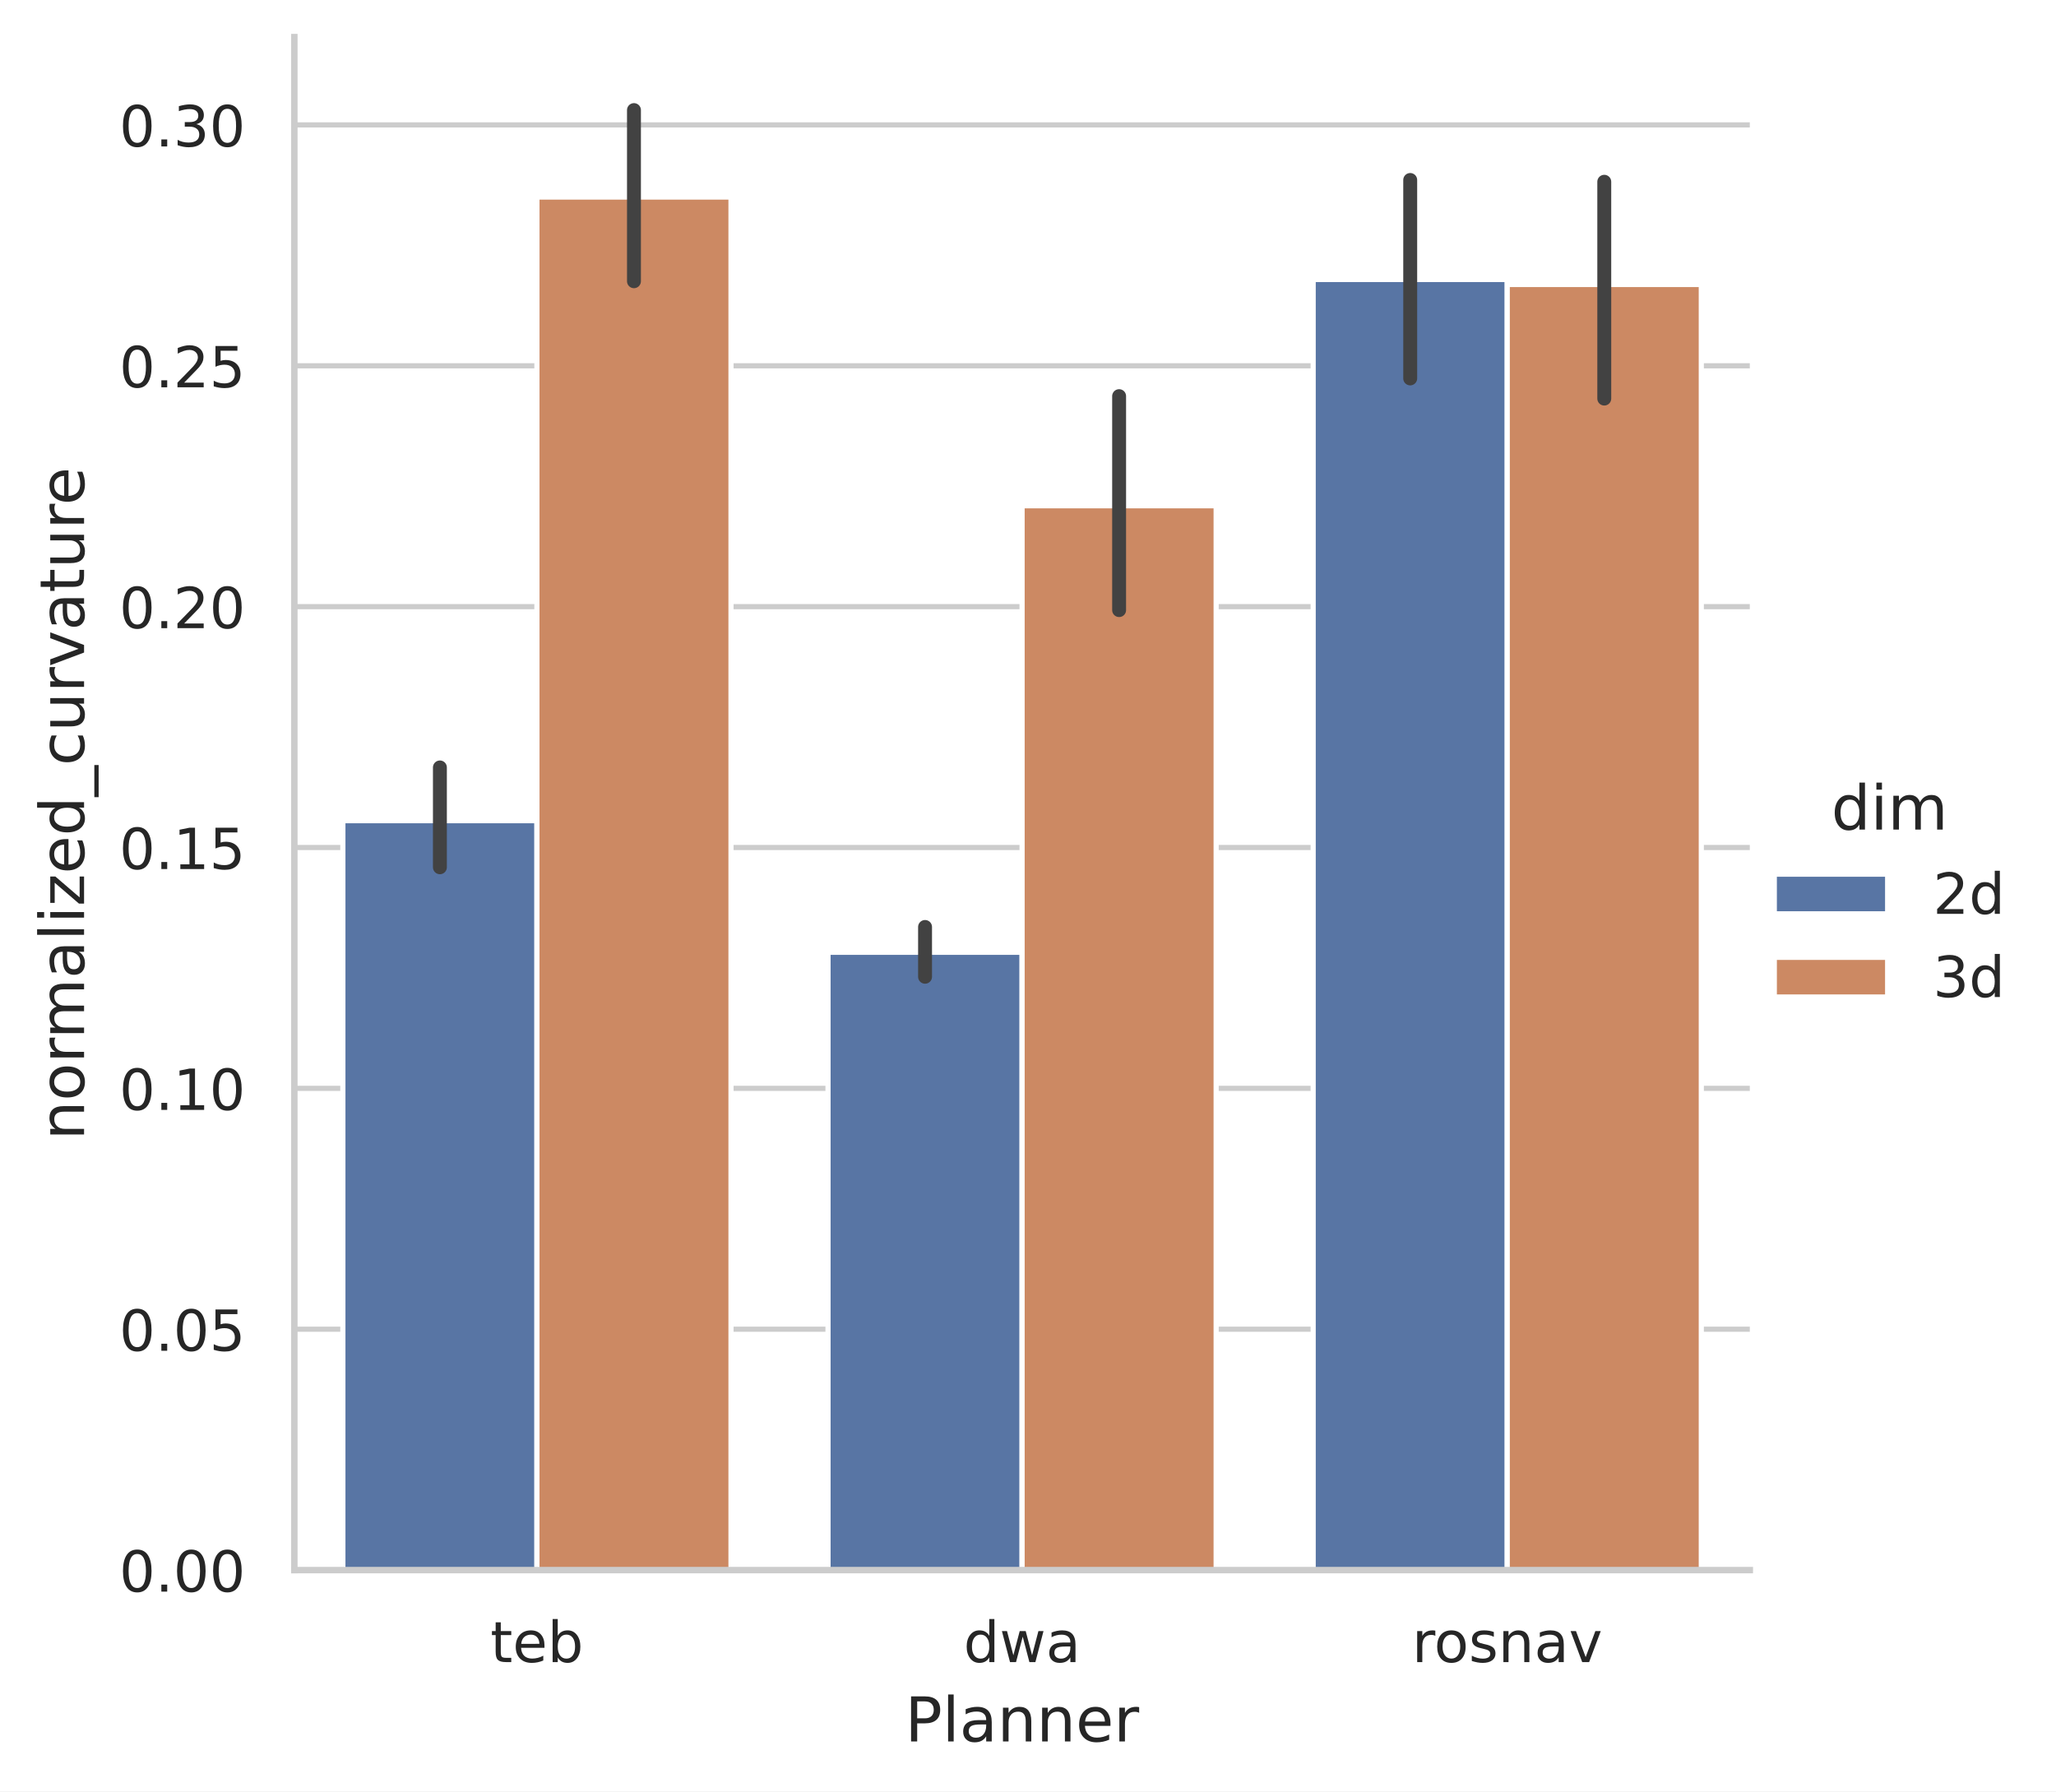
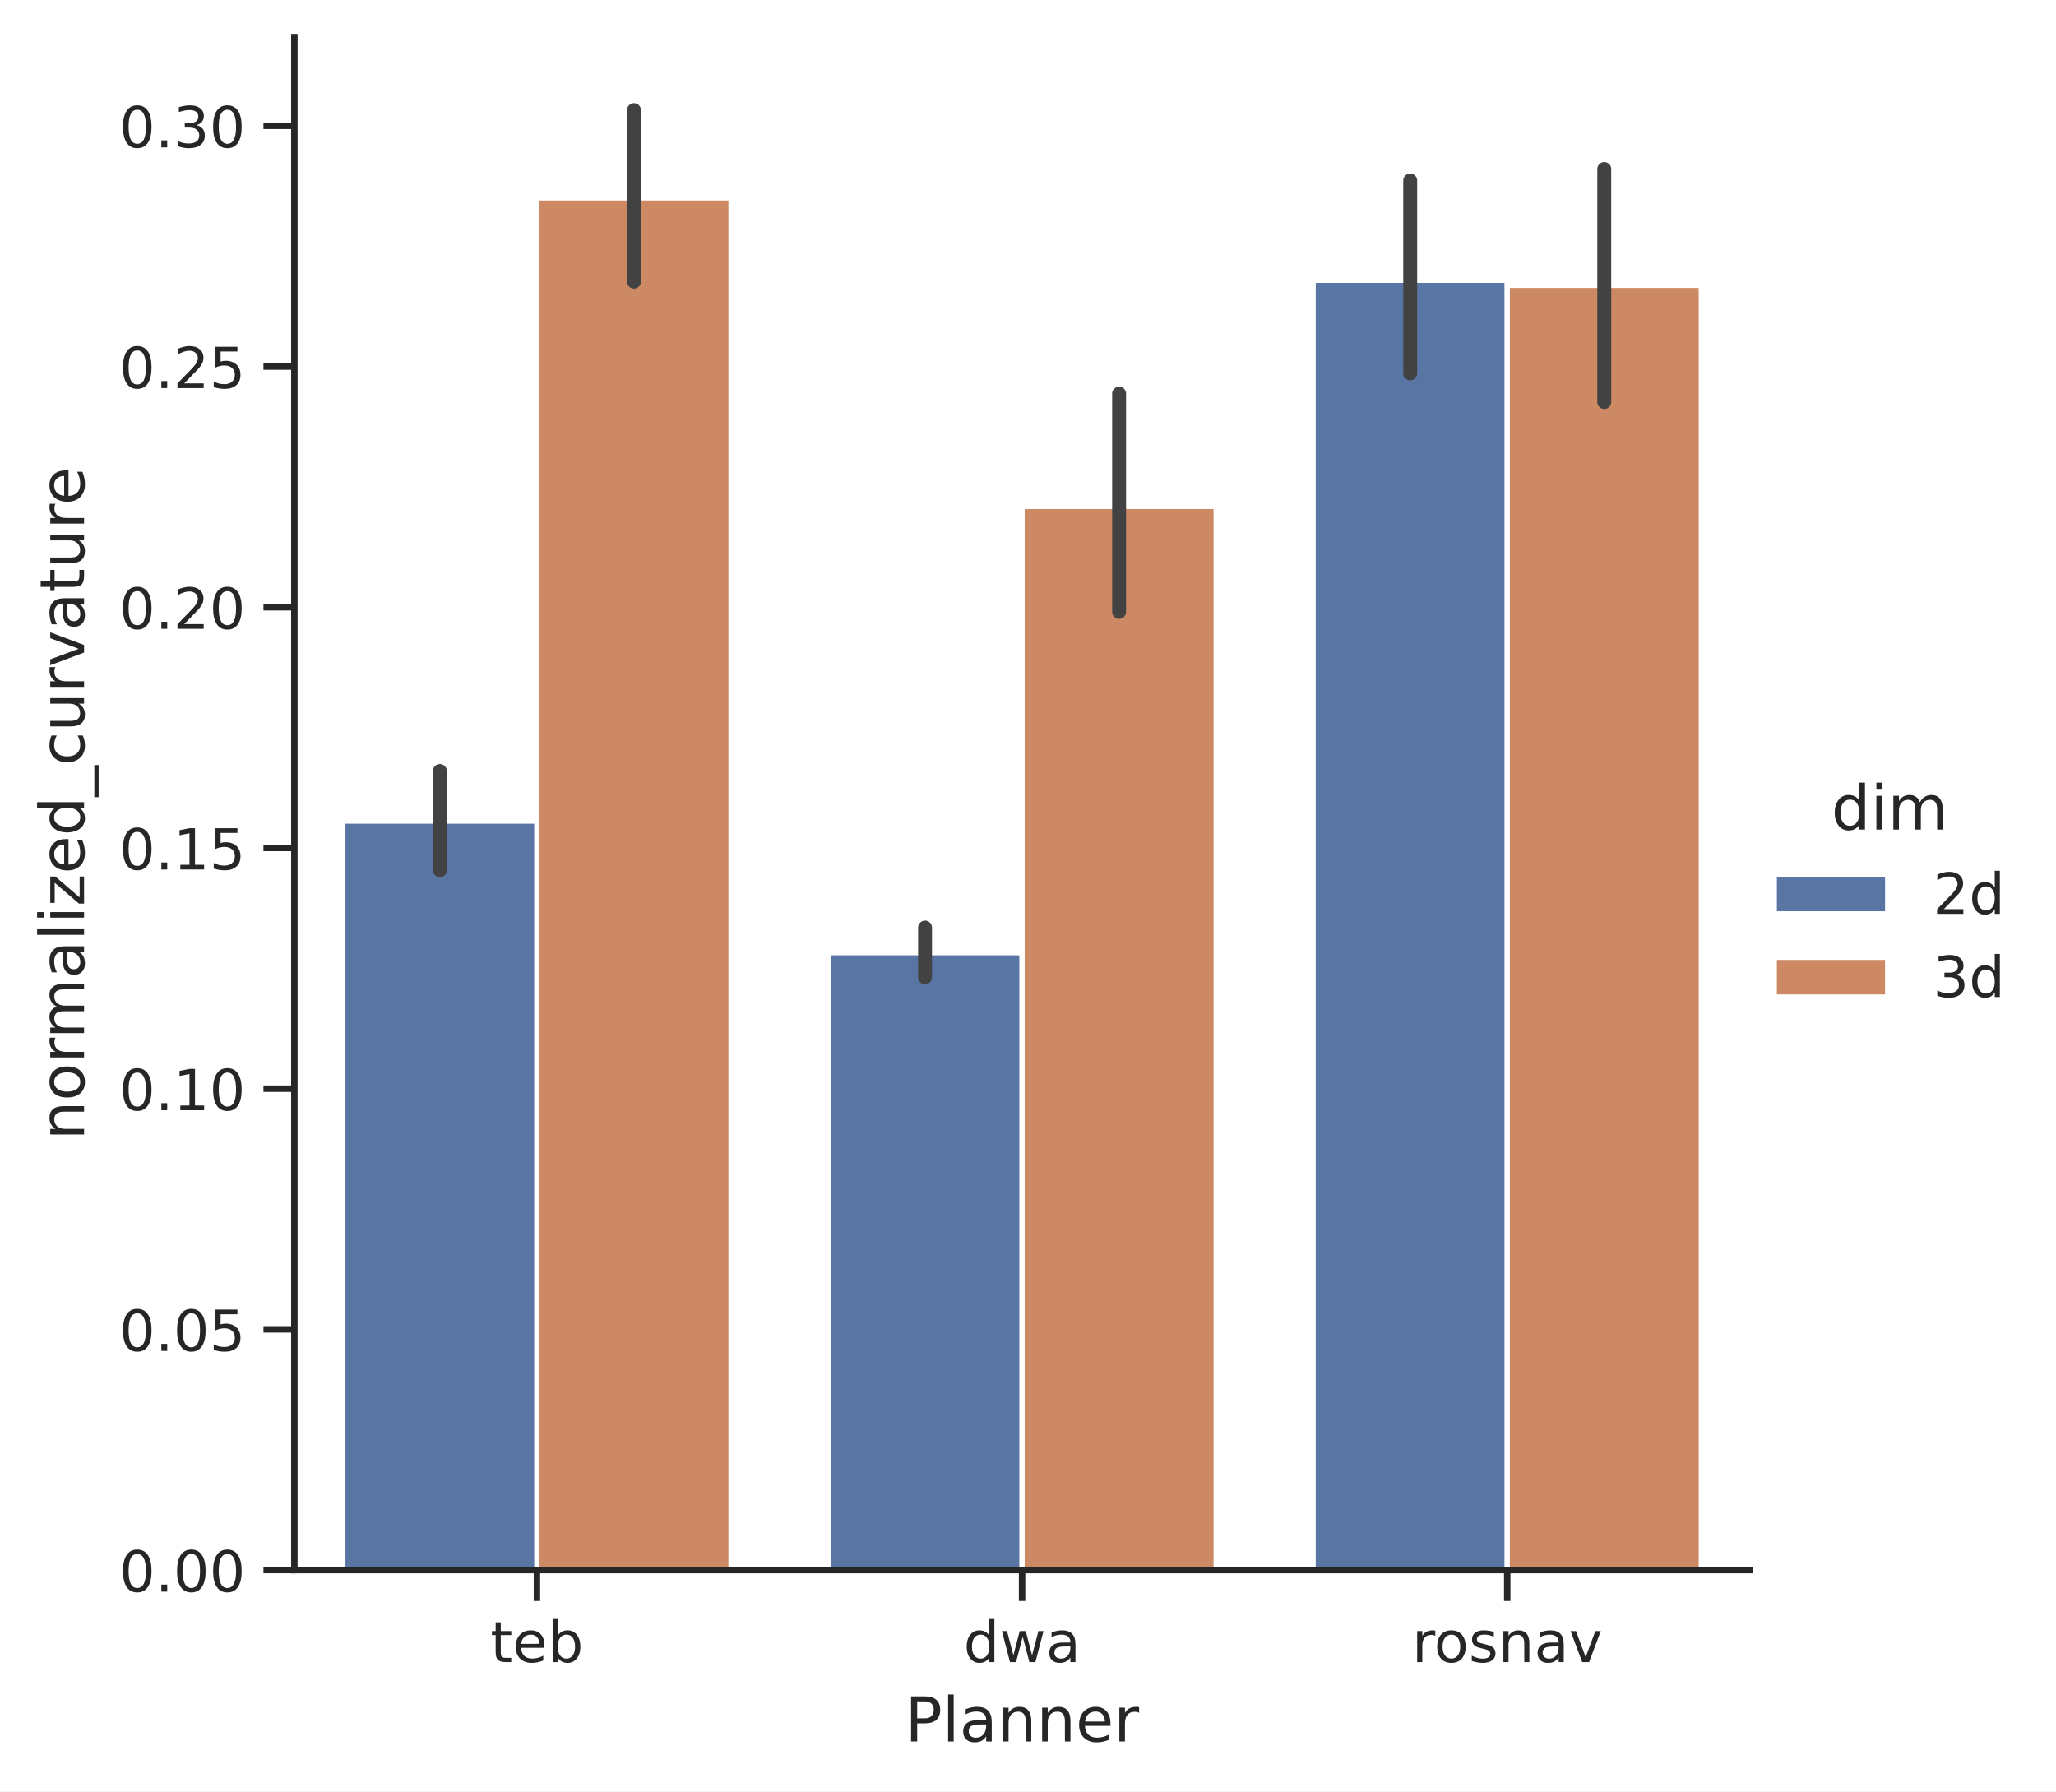
<svg xmlns="http://www.w3.org/2000/svg" xmlns:xlink="http://www.w3.org/1999/xlink" width="399.1pt" height="347.74pt" viewBox="0 0 399.1 347.74" version="1.1">
  <defs>
    <style type="text/css">*{stroke-linejoin: round; stroke-linecap: butt}</style>
  </defs>
  <g id="figure_1">
    <g id="patch_1">
      <path d="M 0 347.74  L 399.1 347.74  L 399.1 0  L 0 0  z " style="fill: #ffffff" />
    </g>
    <g id="axes_1">
      <g id="patch_2">
        <path d="M 57.14 304.78  L 339.664 304.78  L 339.664 7.2  L 57.14 7.2  z " style="fill: #ffffff" />
      </g>
      <g id="matplotlib.axis_1">
        <g id="xtick_1">
+           <g id="line2d_1">
+             <defs>
+               <path id="me5f4b39cb8" d="M 0 0  L 0 6  " style="stroke: #262626; stroke-width: 1.25" />
+             </defs>
+             <g>
+               <use xlink:href="#me5f4b39cb8" x="104.227" y="304.78" style="fill: #262626; stroke: #262626; stroke-width: 1.25" />
+             </g>
+           </g>
          <g id="text_1">
            <g style="fill: #262626" transform="translate(95.1951 322.6383)scale(0.11 -0.11)">
              <defs>
                <path id="DejaVuSans-74" d="M 1172 4494  L 1172 3500  L 2356 3500  L 2356 3053  L 1172 3053  L 1172 1153  Q 1172 725 1289 603  Q 1406 481 1766 481  L 2356 481  L 2356 0  L 1766 0  Q 1100 0 847 248  Q 594 497 594 1153  L 594 3053  L 172 3053  L 172 3500  L 594 3500  L 594 4494  L 1172 4494  z " transform="scale(0.015625)" />
                <path id="DejaVuSans-65" d="M 3597 1894  L 3597 1613  L 953 1613  Q 991 1019 1311 708  Q 1631 397 2203 397  Q 2534 397 2845 478  Q 3156 559 3463 722  L 3463 178  Q 3153 47 2828 -22  Q 2503 -91 2169 -91  Q 1331 -91 842 396  Q 353 884 353 1716  Q 353 2575 817 3079  Q 1281 3584 2069 3584  Q 2775 3584 3186 3129  Q 3597 2675 3597 1894  z M 3022 2063  Q 3016 2534 2758 2815  Q 2500 3097 2075 3097  Q 1594 3097 1305 2825  Q 1016 2553 972 2059  L 3022 2063  z " transform="scale(0.015625)" />
                <path id="DejaVuSans-62" d="M 3116 1747  Q 3116 2381 2855 2742  Q 2594 3103 2138 3103  Q 1681 3103 1420 2742  Q 1159 2381 1159 1747  Q 1159 1113 1420 752  Q 1681 391 2138 391  Q 2594 391 2855 752  Q 3116 1113 3116 1747  z M 1159 2969  Q 1341 3281 1617 3432  Q 1894 3584 2278 3584  Q 2916 3584 3314 3078  Q 3713 2572 3713 1747  Q 3713 922 3314 415  Q 2916 -91 2278 -91  Q 1894 -91 1617 61  Q 1341 213 1159 525  L 1159 0  L 581 0  L 581 4863  L 1159 4863  L 1159 2969  z " transform="scale(0.015625)" />
              </defs>
              <use xlink:href="#DejaVuSans-74" />
              <use xlink:href="#DejaVuSans-65" x="39.209" />
              <use xlink:href="#DejaVuSans-62" x="100.732" />
            </g>
          </g>
        </g>
        <g id="xtick_2">
+           <g id="line2d_2">
+             <g>
+               <use xlink:href="#me5f4b39cb8" x="198.402" y="304.78" style="fill: #262626; stroke: #262626; stroke-width: 1.25" />
+             </g>
+           </g>
          <g id="text_2">
            <g style="fill: #262626" transform="translate(187.0419 322.6383)scale(0.11 -0.11)">
              <defs>
                <path id="DejaVuSans-64" d="M 2906 2969  L 2906 4863  L 3481 4863  L 3481 0  L 2906 0  L 2906 525  Q 2725 213 2448 61  Q 2172 -91 1784 -91  Q 1150 -91 751 415  Q 353 922 353 1747  Q 353 2572 751 3078  Q 1150 3584 1784 3584  Q 2172 3584 2448 3432  Q 2725 3281 2906 2969  z M 947 1747  Q 947 1113 1208 752  Q 1469 391 1925 391  Q 2381 391 2643 752  Q 2906 1113 2906 1747  Q 2906 2381 2643 2742  Q 2381 3103 1925 3103  Q 1469 3103 1208 2742  Q 947 2381 947 1747  z " transform="scale(0.015625)" />
                <path id="DejaVuSans-77" d="M 269 3500  L 844 3500  L 1563 769  L 2278 3500  L 2956 3500  L 3675 769  L 4391 3500  L 4966 3500  L 4050 0  L 3372 0  L 2619 2869  L 1863 0  L 1184 0  L 269 3500  z " transform="scale(0.015625)" />
                <path id="DejaVuSans-61" d="M 2194 1759  Q 1497 1759 1228 1600  Q 959 1441 959 1056  Q 959 750 1161 570  Q 1363 391 1709 391  Q 2188 391 2477 730  Q 2766 1069 2766 1631  L 2766 1759  L 2194 1759  z M 3341 1997  L 3341 0  L 2766 0  L 2766 531  Q 2569 213 2275 61  Q 1981 -91 1556 -91  Q 1019 -91 701 211  Q 384 513 384 1019  Q 384 1609 779 1909  Q 1175 2209 1959 2209  L 2766 2209  L 2766 2266  Q 2766 2663 2505 2880  Q 2244 3097 1772 3097  Q 1472 3097 1187 3025  Q 903 2953 641 2809  L 641 3341  Q 956 3463 1253 3523  Q 1550 3584 1831 3584  Q 2591 3584 2966 3190  Q 3341 2797 3341 1997  z " transform="scale(0.015625)" />
              </defs>
              <use xlink:href="#DejaVuSans-64" />
              <use xlink:href="#DejaVuSans-77" x="63.477" />
              <use xlink:href="#DejaVuSans-61" x="145.264" />
            </g>
          </g>
        </g>
        <g id="xtick_3">
+           <g id="line2d_3">
+             <g>
+               <use xlink:href="#me5f4b39cb8" x="292.577" y="304.78" style="fill: #262626; stroke: #262626; stroke-width: 1.25" />
+             </g>
+           </g>
          <g id="text_3">
            <g style="fill: #262626" transform="translate(274.0978 322.6383)scale(0.11 -0.11)">
              <defs>
                <path id="DejaVuSans-72" d="M 2631 2963  Q 2534 3019 2420 3045  Q 2306 3072 2169 3072  Q 1681 3072 1420 2755  Q 1159 2438 1159 1844  L 1159 0  L 581 0  L 581 3500  L 1159 3500  L 1159 2956  Q 1341 3275 1631 3429  Q 1922 3584 2338 3584  Q 2397 3584 2469 3576  Q 2541 3569 2628 3553  L 2631 2963  z " transform="scale(0.015625)" />
                <path id="DejaVuSans-6f" d="M 1959 3097  Q 1497 3097 1228 2736  Q 959 2375 959 1747  Q 959 1119 1226 758  Q 1494 397 1959 397  Q 2419 397 2687 759  Q 2956 1122 2956 1747  Q 2956 2369 2687 2733  Q 2419 3097 1959 3097  z M 1959 3584  Q 2709 3584 3137 3096  Q 3566 2609 3566 1747  Q 3566 888 3137 398  Q 2709 -91 1959 -91  Q 1206 -91 779 398  Q 353 888 353 1747  Q 353 2609 779 3096  Q 1206 3584 1959 3584  z " transform="scale(0.015625)" />
                <path id="DejaVuSans-73" d="M 2834 3397  L 2834 2853  Q 2591 2978 2328 3040  Q 2066 3103 1784 3103  Q 1356 3103 1142 2972  Q 928 2841 928 2578  Q 928 2378 1081 2264  Q 1234 2150 1697 2047  L 1894 2003  Q 2506 1872 2764 1633  Q 3022 1394 3022 966  Q 3022 478 2636 193  Q 2250 -91 1575 -91  Q 1294 -91 989 -36  Q 684 19 347 128  L 347 722  Q 666 556 975 473  Q 1284 391 1588 391  Q 1994 391 2212 530  Q 2431 669 2431 922  Q 2431 1156 2273 1281  Q 2116 1406 1581 1522  L 1381 1569  Q 847 1681 609 1914  Q 372 2147 372 2553  Q 372 3047 722 3315  Q 1072 3584 1716 3584  Q 2034 3584 2315 3537  Q 2597 3491 2834 3397  z " transform="scale(0.015625)" />
                <path id="DejaVuSans-6e" d="M 3513 2113  L 3513 0  L 2938 0  L 2938 2094  Q 2938 2591 2744 2837  Q 2550 3084 2163 3084  Q 1697 3084 1428 2787  Q 1159 2491 1159 1978  L 1159 0  L 581 0  L 581 3500  L 1159 3500  L 1159 2956  Q 1366 3272 1645 3428  Q 1925 3584 2291 3584  Q 2894 3584 3203 3211  Q 3513 2838 3513 2113  z " transform="scale(0.015625)" />
                <path id="DejaVuSans-76" d="M 191 3500  L 800 3500  L 1894 563  L 2988 3500  L 3597 3500  L 2284 0  L 1503 0  L 191 3500  z " transform="scale(0.015625)" />
              </defs>
              <use xlink:href="#DejaVuSans-72" />
              <use xlink:href="#DejaVuSans-6f" x="38.863" />
              <use xlink:href="#DejaVuSans-73" x="100.045" />
              <use xlink:href="#DejaVuSans-6e" x="152.145" />
              <use xlink:href="#DejaVuSans-61" x="215.523" />
              <use xlink:href="#DejaVuSans-76" x="276.803" />
            </g>
          </g>
        </g>
        <g id="text_4">
          <g style="fill: #262626" transform="translate(175.677 338.0441)scale(0.12 -0.12)">
            <defs>
              <path id="DejaVuSans-50" d="M 1259 4147  L 1259 2394  L 2053 2394  Q 2494 2394 2734 2622  Q 2975 2850 2975 3272  Q 2975 3691 2734 3919  Q 2494 4147 2053 4147  L 1259 4147  z M 628 4666  L 2053 4666  Q 2838 4666 3239 4311  Q 3641 3956 3641 3272  Q 3641 2581 3239 2228  Q 2838 1875 2053 1875  L 1259 1875  L 1259 0  L 628 0  L 628 4666  z " transform="scale(0.015625)" />
              <path id="DejaVuSans-6c" d="M 603 4863  L 1178 4863  L 1178 0  L 603 0  L 603 4863  z " transform="scale(0.015625)" />
            </defs>
            <use xlink:href="#DejaVuSans-50" />
            <use xlink:href="#DejaVuSans-6c" x="60.303" />
            <use xlink:href="#DejaVuSans-61" x="88.086" />
            <use xlink:href="#DejaVuSans-6e" x="149.365" />
            <use xlink:href="#DejaVuSans-6e" x="212.744" />
            <use xlink:href="#DejaVuSans-65" x="276.123" />
            <use xlink:href="#DejaVuSans-72" x="337.646" />
          </g>
        </g>
      </g>
      <g id="matplotlib.axis_2">
        <g id="ytick_1">
-           <g id="line2d_1">
-             <path d="M 57.14 304.78  L 339.664 304.78  " clip-path="url(#pc2ba424555)" style="fill: none; stroke: #cccccc; stroke-linecap: round" />
+           <g id="line2d_4">
+             <defs>
+               <path id="m3b607f0a50" d="M 0 0  L -6 0  " style="stroke: #262626; stroke-width: 1.25" />
+             </defs>
+             <g>
+               <use xlink:href="#m3b607f0a50" x="57.14" y="304.78" style="fill: #262626; stroke: #262626; stroke-width: 1.25" />
+             </g>
          </g>
          <g id="text_5">
            <g style="fill: #262626" transform="translate(23.1475 308.9591)scale(0.11 -0.11)">
              <defs>
                <path id="DejaVuSans-30" d="M 2034 4250  Q 1547 4250 1301 3770  Q 1056 3291 1056 2328  Q 1056 1369 1301 889  Q 1547 409 2034 409  Q 2525 409 2770 889  Q 3016 1369 3016 2328  Q 3016 3291 2770 3770  Q 2525 4250 2034 4250  z M 2034 4750  Q 2819 4750 3233 4129  Q 3647 3509 3647 2328  Q 3647 1150 3233 529  Q 2819 -91 2034 -91  Q 1250 -91 836 529  Q 422 1150 422 2328  Q 422 3509 836 4129  Q 1250 4750 2034 4750  z " transform="scale(0.015625)" />
                <path id="DejaVuSans-2e" d="M 684 794  L 1344 794  L 1344 0  L 684 0  L 684 794  z " transform="scale(0.015625)" />
              </defs>
              <use xlink:href="#DejaVuSans-30" />
              <use xlink:href="#DejaVuSans-2e" x="63.623" />
              <use xlink:href="#DejaVuSans-30" x="95.41" />
              <use xlink:href="#DejaVuSans-30" x="159.033" />
            </g>
          </g>
        </g>
        <g id="ytick_2">
-           <g id="line2d_2">
-             <path d="M 57.14 258.025  L 339.664 258.025  " clip-path="url(#pc2ba424555)" style="fill: none; stroke: #cccccc; stroke-linecap: round" />
+           <g id="line2d_5">
+             <g>
+               <use xlink:href="#m3b607f0a50" x="57.14" y="258.055" style="fill: #262626; stroke: #262626; stroke-width: 1.25" />
+             </g>
          </g>
          <g id="text_6">
-             <g style="fill: #262626" transform="translate(23.1475 262.2039)scale(0.11 -0.11)">
+             <g style="fill: #262626" transform="translate(23.1475 262.2342)scale(0.11 -0.11)">
              <defs>
                <path id="DejaVuSans-35" d="M 691 4666  L 3169 4666  L 3169 4134  L 1269 4134  L 1269 2991  Q 1406 3038 1543 3061  Q 1681 3084 1819 3084  Q 2600 3084 3056 2656  Q 3513 2228 3513 1497  Q 3513 744 3044 326  Q 2575 -91 1722 -91  Q 1428 -91 1123 -41  Q 819 9 494 109  L 494 744  Q 775 591 1075 516  Q 1375 441 1709 441  Q 2250 441 2565 725  Q 2881 1009 2881 1497  Q 2881 1984 2565 2268  Q 2250 2553 1709 2553  Q 1456 2553 1204 2497  Q 953 2441 691 2322  L 691 4666  z " transform="scale(0.015625)" />
              </defs>
              <use xlink:href="#DejaVuSans-30" />
              <use xlink:href="#DejaVuSans-2e" x="63.623" />
              <use xlink:href="#DejaVuSans-30" x="95.41" />
              <use xlink:href="#DejaVuSans-35" x="159.033" />
            </g>
          </g>
        </g>
        <g id="ytick_3">
-           <g id="line2d_3">
-             <path d="M 57.14 211.27  L 339.664 211.27  " clip-path="url(#pc2ba424555)" style="fill: none; stroke: #cccccc; stroke-linecap: round" />
+           <g id="line2d_6">
+             <g>
+               <use xlink:href="#m3b607f0a50" x="57.14" y="211.33" style="fill: #262626; stroke: #262626; stroke-width: 1.25" />
+             </g>
          </g>
          <g id="text_7">
-             <g style="fill: #262626" transform="translate(23.1475 215.4488)scale(0.11 -0.11)">
+             <g style="fill: #262626" transform="translate(23.1475 215.5092)scale(0.11 -0.11)">
              <defs>
                <path id="DejaVuSans-31" d="M 794 531  L 1825 531  L 1825 4091  L 703 3866  L 703 4441  L 1819 4666  L 2450 4666  L 2450 531  L 3481 531  L 3481 0  L 794 0  L 794 531  z " transform="scale(0.015625)" />
              </defs>
              <use xlink:href="#DejaVuSans-30" />
              <use xlink:href="#DejaVuSans-2e" x="63.623" />
              <use xlink:href="#DejaVuSans-31" x="95.41" />
              <use xlink:href="#DejaVuSans-30" x="159.033" />
            </g>
          </g>
        </g>
        <g id="ytick_4">
-           <g id="line2d_4">
-             <path d="M 57.14 164.514  L 339.664 164.514  " clip-path="url(#pc2ba424555)" style="fill: none; stroke: #cccccc; stroke-linecap: round" />
+           <g id="line2d_7">
+             <g>
+               <use xlink:href="#m3b607f0a50" x="57.14" y="164.605" style="fill: #262626; stroke: #262626; stroke-width: 1.25" />
+             </g>
          </g>
          <g id="text_8">
-             <g style="fill: #262626" transform="translate(23.1475 168.6936)scale(0.11 -0.11)">
+             <g style="fill: #262626" transform="translate(23.1475 168.7842)scale(0.11 -0.11)">
              <use xlink:href="#DejaVuSans-30" />
              <use xlink:href="#DejaVuSans-2e" x="63.623" />
              <use xlink:href="#DejaVuSans-31" x="95.41" />
              <use xlink:href="#DejaVuSans-35" x="159.033" />
            </g>
          </g>
        </g>
        <g id="ytick_5">
-           <g id="line2d_5">
-             <path d="M 57.14 117.759  L 339.664 117.759  " clip-path="url(#pc2ba424555)" style="fill: none; stroke: #cccccc; stroke-linecap: round" />
+           <g id="line2d_8">
+             <g>
+               <use xlink:href="#m3b607f0a50" x="57.14" y="117.88" style="fill: #262626; stroke: #262626; stroke-width: 1.25" />
+             </g>
          </g>
          <g id="text_9">
-             <g style="fill: #262626" transform="translate(23.1475 121.9384)scale(0.11 -0.11)">
+             <g style="fill: #262626" transform="translate(23.1475 122.0593)scale(0.11 -0.11)">
              <defs>
                <path id="DejaVuSans-32" d="M 1228 531  L 3431 531  L 3431 0  L 469 0  L 469 531  Q 828 903 1448 1529  Q 2069 2156 2228 2338  Q 2531 2678 2651 2914  Q 2772 3150 2772 3378  Q 2772 3750 2511 3984  Q 2250 4219 1831 4219  Q 1534 4219 1204 4116  Q 875 4013 500 3803  L 500 4441  Q 881 4594 1212 4672  Q 1544 4750 1819 4750  Q 2544 4750 2975 4387  Q 3406 4025 3406 3419  Q 3406 3131 3298 2873  Q 3191 2616 2906 2266  Q 2828 2175 2409 1742  Q 1991 1309 1228 531  z " transform="scale(0.015625)" />
              </defs>
              <use xlink:href="#DejaVuSans-30" />
              <use xlink:href="#DejaVuSans-2e" x="63.623" />
              <use xlink:href="#DejaVuSans-32" x="95.41" />
              <use xlink:href="#DejaVuSans-30" x="159.033" />
            </g>
          </g>
        </g>
        <g id="ytick_6">
-           <g id="line2d_6">
-             <path d="M 57.14 71.004  L 339.664 71.004  " clip-path="url(#pc2ba424555)" style="fill: none; stroke: #cccccc; stroke-linecap: round" />
+           <g id="line2d_9">
+             <g>
+               <use xlink:href="#m3b607f0a50" x="57.14" y="71.155" style="fill: #262626; stroke: #262626; stroke-width: 1.25" />
+             </g>
          </g>
          <g id="text_10">
-             <g style="fill: #262626" transform="translate(23.1475 75.18317)scale(0.11 -0.11)">
+             <g style="fill: #262626" transform="translate(23.1475 75.3343)scale(0.11 -0.11)">
              <use xlink:href="#DejaVuSans-30" />
              <use xlink:href="#DejaVuSans-2e" x="63.623" />
              <use xlink:href="#DejaVuSans-32" x="95.41" />
              <use xlink:href="#DejaVuSans-35" x="159.033" />
            </g>
          </g>
        </g>
        <g id="ytick_7">
-           <g id="line2d_7">
-             <path d="M 57.14 24.249  L 339.664 24.249  " clip-path="url(#pc2ba424555)" style="fill: none; stroke: #cccccc; stroke-linecap: round" />
+           <g id="line2d_10">
+             <g>
+               <use xlink:href="#m3b607f0a50" x="57.14" y="24.43" style="fill: #262626; stroke: #262626; stroke-width: 1.25" />
+             </g>
          </g>
          <g id="text_11">
-             <g style="fill: #262626" transform="translate(23.1475 28.42797)scale(0.11 -0.11)">
+             <g style="fill: #262626" transform="translate(23.1475 28.60934)scale(0.11 -0.11)">
              <defs>
                <path id="DejaVuSans-33" d="M 2597 2516  Q 3050 2419 3304 2112  Q 3559 1806 3559 1356  Q 3559 666 3084 287  Q 2609 -91 1734 -91  Q 1441 -91 1130 -33  Q 819 25 488 141  L 488 750  Q 750 597 1062 519  Q 1375 441 1716 441  Q 2309 441 2620 675  Q 2931 909 2931 1356  Q 2931 1769 2642 2001  Q 2353 2234 1838 2234  L 1294 2234  L 1294 2753  L 1863 2753  Q 2328 2753 2575 2939  Q 2822 3125 2822 3475  Q 2822 3834 2567 4026  Q 2313 4219 1838 4219  Q 1578 4219 1281 4162  Q 984 4106 628 3988  L 628 4550  Q 988 4650 1302 4700  Q 1616 4750 1894 4750  Q 2613 4750 3031 4423  Q 3450 4097 3450 3541  Q 3450 3153 3228 2886  Q 3006 2619 2597 2516  z " transform="scale(0.015625)" />
              </defs>
              <use xlink:href="#DejaVuSans-30" />
              <use xlink:href="#DejaVuSans-2e" x="63.623" />
              <use xlink:href="#DejaVuSans-33" x="95.41" />
              <use xlink:href="#DejaVuSans-30" x="159.033" />
            </g>
          </g>
        </g>
        <g id="text_12">
          <g style="fill: #262626" transform="translate(16.31812 221.3047)rotate(-90)scale(0.12 -0.12)">
            <defs>
              <path id="DejaVuSans-6d" d="M 3328 2828  Q 3544 3216 3844 3400  Q 4144 3584 4550 3584  Q 5097 3584 5394 3201  Q 5691 2819 5691 2113  L 5691 0  L 5113 0  L 5113 2094  Q 5113 2597 4934 2840  Q 4756 3084 4391 3084  Q 3944 3084 3684 2787  Q 3425 2491 3425 1978  L 3425 0  L 2847 0  L 2847 2094  Q 2847 2600 2669 2842  Q 2491 3084 2119 3084  Q 1678 3084 1418 2786  Q 1159 2488 1159 1978  L 1159 0  L 581 0  L 581 3500  L 1159 3500  L 1159 2956  Q 1356 3278 1631 3431  Q 1906 3584 2284 3584  Q 2666 3584 2933 3390  Q 3200 3197 3328 2828  z " transform="scale(0.015625)" />
              <path id="DejaVuSans-69" d="M 603 3500  L 1178 3500  L 1178 0  L 603 0  L 603 3500  z M 603 4863  L 1178 4863  L 1178 4134  L 603 4134  L 603 4863  z " transform="scale(0.015625)" />
              <path id="DejaVuSans-7a" d="M 353 3500  L 3084 3500  L 3084 2975  L 922 459  L 3084 459  L 3084 0  L 275 0  L 275 525  L 2438 3041  L 353 3041  L 353 3500  z " transform="scale(0.015625)" />
              <path id="DejaVuSans-5f" d="M 3263 -1063  L 3263 -1509  L -63 -1509  L -63 -1063  L 3263 -1063  z " transform="scale(0.015625)" />
              <path id="DejaVuSans-63" d="M 3122 3366  L 3122 2828  Q 2878 2963 2633 3030  Q 2388 3097 2138 3097  Q 1578 3097 1268 2742  Q 959 2388 959 1747  Q 959 1106 1268 751  Q 1578 397 2138 397  Q 2388 397 2633 464  Q 2878 531 3122 666  L 3122 134  Q 2881 22 2623 -34  Q 2366 -91 2075 -91  Q 1284 -91 818 406  Q 353 903 353 1747  Q 353 2603 823 3093  Q 1294 3584 2113 3584  Q 2378 3584 2631 3529  Q 2884 3475 3122 3366  z " transform="scale(0.015625)" />
              <path id="DejaVuSans-75" d="M 544 1381  L 544 3500  L 1119 3500  L 1119 1403  Q 1119 906 1312 657  Q 1506 409 1894 409  Q 2359 409 2629 706  Q 2900 1003 2900 1516  L 2900 3500  L 3475 3500  L 3475 0  L 2900 0  L 2900 538  Q 2691 219 2414 64  Q 2138 -91 1772 -91  Q 1169 -91 856 284  Q 544 659 544 1381  z M 1991 3584  L 1991 3584  z " transform="scale(0.015625)" />
            </defs>
            <use xlink:href="#DejaVuSans-6e" />
            <use xlink:href="#DejaVuSans-6f" x="63.379" />
            <use xlink:href="#DejaVuSans-72" x="124.561" />
            <use xlink:href="#DejaVuSans-6d" x="163.924" />
            <use xlink:href="#DejaVuSans-61" x="261.336" />
            <use xlink:href="#DejaVuSans-6c" x="322.615" />
            <use xlink:href="#DejaVuSans-69" x="350.398" />
            <use xlink:href="#DejaVuSans-7a" x="378.182" />
            <use xlink:href="#DejaVuSans-65" x="430.672" />
            <use xlink:href="#DejaVuSans-64" x="492.195" />
            <use xlink:href="#DejaVuSans-5f" x="555.672" />
            <use xlink:href="#DejaVuSans-63" x="605.672" />
            <use xlink:href="#DejaVuSans-75" x="660.652" />
            <use xlink:href="#DejaVuSans-72" x="724.031" />
            <use xlink:href="#DejaVuSans-76" x="765.145" />
            <use xlink:href="#DejaVuSans-61" x="824.324" />
            <use xlink:href="#DejaVuSans-74" x="885.604" />
            <use xlink:href="#DejaVuSans-75" x="924.812" />
            <use xlink:href="#DejaVuSans-72" x="988.191" />
            <use xlink:href="#DejaVuSans-65" x="1027.055" />
          </g>
        </g>
      </g>
      <g id="patch_3">
-         <path d="M 66.557 304.78  L 104.227 304.78  L 104.227 159.305  L 66.557 159.305  z " clip-path="url(#pc2ba424555)" style="fill: #5875a4; stroke: #ffffff; stroke-linejoin: miter" />
+         <path d="M 66.557 304.78  L 104.227 304.78  L 104.227 159.399  L 66.557 159.399  z " clip-path="url(#pcd171c876e)" style="fill: #5875a4; stroke: #ffffff; stroke-linejoin: miter" />
      </g>
      <g id="patch_4">
-         <path d="M 160.732 304.78  L 198.402 304.78  L 198.402 184.857  L 160.732 184.857  z " clip-path="url(#pc2ba424555)" style="fill: #5875a4; stroke: #ffffff; stroke-linejoin: miter" />
+         <path d="M 160.732 304.78  L 198.402 304.78  L 198.402 184.934  L 160.732 184.934  z " clip-path="url(#pcd171c876e)" style="fill: #5875a4; stroke: #ffffff; stroke-linejoin: miter" />
      </g>
      <g id="patch_5">
-         <path d="M 254.907 304.78  L 292.577 304.78  L 292.577 54.252  L 254.907 54.252  z " clip-path="url(#pc2ba424555)" style="fill: #5875a4; stroke: #ffffff; stroke-linejoin: miter" />
+         <path d="M 254.907 304.78  L 292.577 304.78  L 292.577 54.414  L 254.907 54.414  z " clip-path="url(#pcd171c876e)" style="fill: #5875a4; stroke: #ffffff; stroke-linejoin: miter" />
      </g>
      <g id="patch_6">
-         <path d="M 104.227 304.78  L 141.897 304.78  L 141.897 38.251  L 104.227 38.251  z " clip-path="url(#pc2ba424555)" style="fill: #cc8963; stroke: #ffffff; stroke-linejoin: miter" />
+         <path d="M 104.227 304.78  L 141.897 304.78  L 141.897 38.424  L 104.227 38.424  z " clip-path="url(#pcd171c876e)" style="fill: #cc8963; stroke: #ffffff; stroke-linejoin: miter" />
      </g>
      <g id="patch_7">
-         <path d="M 198.402 304.78  L 236.072 304.78  L 236.072 98.182  L 198.402 98.182  z " clip-path="url(#pc2ba424555)" style="fill: #cc8963; stroke: #ffffff; stroke-linejoin: miter" />
+         <path d="M 198.402 304.78  L 236.072 304.78  L 236.072 98.316  L 198.402 98.316  z " clip-path="url(#pcd171c876e)" style="fill: #cc8963; stroke: #ffffff; stroke-linejoin: miter" />
      </g>
      <g id="patch_8">
-         <path d="M 292.577 304.78  L 330.247 304.78  L 330.247 55.229  L 292.577 55.229  z " clip-path="url(#pc2ba424555)" style="fill: #cc8963; stroke: #ffffff; stroke-linejoin: miter" />
-       </g>
-       <g id="line2d_8">
-         <path d="M 85.392 168.351  L 85.392 148.972  " clip-path="url(#pc2ba424555)" style="fill: none; stroke: #424242; stroke-width: 2.7; stroke-linecap: round" />
-       </g>
-       <g id="line2d_9">
-         <path d="M 179.567 189.605  L 179.567 179.938  " clip-path="url(#pc2ba424555)" style="fill: none; stroke: #424242; stroke-width: 2.7; stroke-linecap: round" />
-       </g>
-       <g id="line2d_10">
-         <path d="M 273.742 73.457  L 273.742 34.937  " clip-path="url(#pc2ba424555)" style="fill: none; stroke: #424242; stroke-width: 2.7; stroke-linecap: round" />
+         <path d="M 292.577 304.78  L 330.247 304.78  L 330.247 55.391  L 292.577 55.391  z " clip-path="url(#pcd171c876e)" style="fill: #cc8963; stroke: #ffffff; stroke-linejoin: miter" />
      </g>
      <g id="line2d_11">
-         <path d="M 123.062 54.592  L 123.062 21.37  " clip-path="url(#pc2ba424555)" style="fill: none; stroke: #424242; stroke-width: 2.7; stroke-linecap: round" />
+         <path d="M 85.392 168.908  L 85.392 149.657  " clip-path="url(#pcd171c876e)" style="fill: none; stroke: #424242; stroke-width: 2.7; stroke-linecap: round" />
      </g>
      <g id="line2d_12">
-         <path d="M 217.237 118.43  L 217.237 76.898  " clip-path="url(#pc2ba424555)" style="fill: none; stroke: #424242; stroke-width: 2.7; stroke-linecap: round" />
+         <path d="M 179.567 189.713  L 179.567 180.049  " clip-path="url(#pcd171c876e)" style="fill: none; stroke: #424242; stroke-width: 2.7; stroke-linecap: round" />
      </g>
      <g id="line2d_13">
-         <path d="M 311.412 77.371  L 311.412 35.283  " clip-path="url(#pc2ba424555)" style="fill: none; stroke: #424242; stroke-width: 2.7; stroke-linecap: round" />
+         <path d="M 273.742 72.475  L 273.742 35.039  " clip-path="url(#pcd171c876e)" style="fill: none; stroke: #424242; stroke-width: 2.7; stroke-linecap: round" />
+       </g>
+       <g id="line2d_14">
+         <path d="M 123.062 54.665  L 123.062 21.37  " clip-path="url(#pcd171c876e)" style="fill: none; stroke: #424242; stroke-width: 2.7; stroke-linecap: round" />
+       </g>
+       <g id="line2d_15">
+         <path d="M 217.237 118.773  L 217.237 76.41  " clip-path="url(#pcd171c876e)" style="fill: none; stroke: #424242; stroke-width: 2.7; stroke-linecap: round" />
+       </g>
+       <g id="line2d_16">
+         <path d="M 311.412 78.041  L 311.412 32.804  " clip-path="url(#pcd171c876e)" style="fill: none; stroke: #424242; stroke-width: 2.7; stroke-linecap: round" />
      </g>
      <g id="patch_9">
-         <path d="M 57.14 304.78  L 57.14 7.2  " style="fill: none; stroke: #cccccc; stroke-width: 1.25; stroke-linejoin: miter; stroke-linecap: square" />
+         <path d="M 57.14 304.78  L 57.14 7.2  " style="fill: none; stroke: #262626; stroke-width: 1.25; stroke-linejoin: miter; stroke-linecap: square" />
      </g>
      <g id="patch_10">
-         <path d="M 57.14 304.78  L 339.664 304.78  " style="fill: none; stroke: #cccccc; stroke-width: 1.25; stroke-linejoin: miter; stroke-linecap: square" />
+         <path d="M 57.14 304.78  L 339.664 304.78  " style="fill: none; stroke: #262626; stroke-width: 1.25; stroke-linejoin: miter; stroke-linecap: square" />
      </g>
    </g>
    <g id="legend_1">
      <g id="text_13">
        <g style="fill: #262626" transform="translate(355.489 161.0352)scale(0.12 -0.12)">
          <use xlink:href="#DejaVuSans-64" />
          <use xlink:href="#DejaVuSans-69" x="63.477" />
          <use xlink:href="#DejaVuSans-6d" x="91.26" />
        </g>
      </g>
      <g id="patch_11">
        <path d="M 344.418 177.389  L 366.418 177.389  L 366.418 169.689  L 344.418 169.689  z " style="fill: #5875a4; stroke: #ffffff; stroke-linejoin: miter" />
      </g>
      <g id="text_14">
        <g style="fill: #262626" transform="translate(375.2183 177.3891)scale(0.11 -0.11)">
          <use xlink:href="#DejaVuSans-32" />
          <use xlink:href="#DejaVuSans-64" x="63.623" />
        </g>
      </g>
      <g id="patch_12">
        <path d="M 344.418 193.535  L 366.418 193.535  L 366.418 185.835  L 344.418 185.835  z " style="fill: #cc8963; stroke: #ffffff; stroke-linejoin: miter" />
      </g>
      <g id="text_15">
        <g style="fill: #262626" transform="translate(375.2183 193.535)scale(0.11 -0.11)">
          <use xlink:href="#DejaVuSans-33" />
          <use xlink:href="#DejaVuSans-64" x="63.623" />
        </g>
      </g>
    </g>
  </g>
  <defs>
-     <clipPath id="pc2ba424555">
+     <clipPath id="pcd171c876e">
      <rect x="57.14" y="7.2" width="282.525" height="297.58" />
    </clipPath>
  </defs>
</svg>
